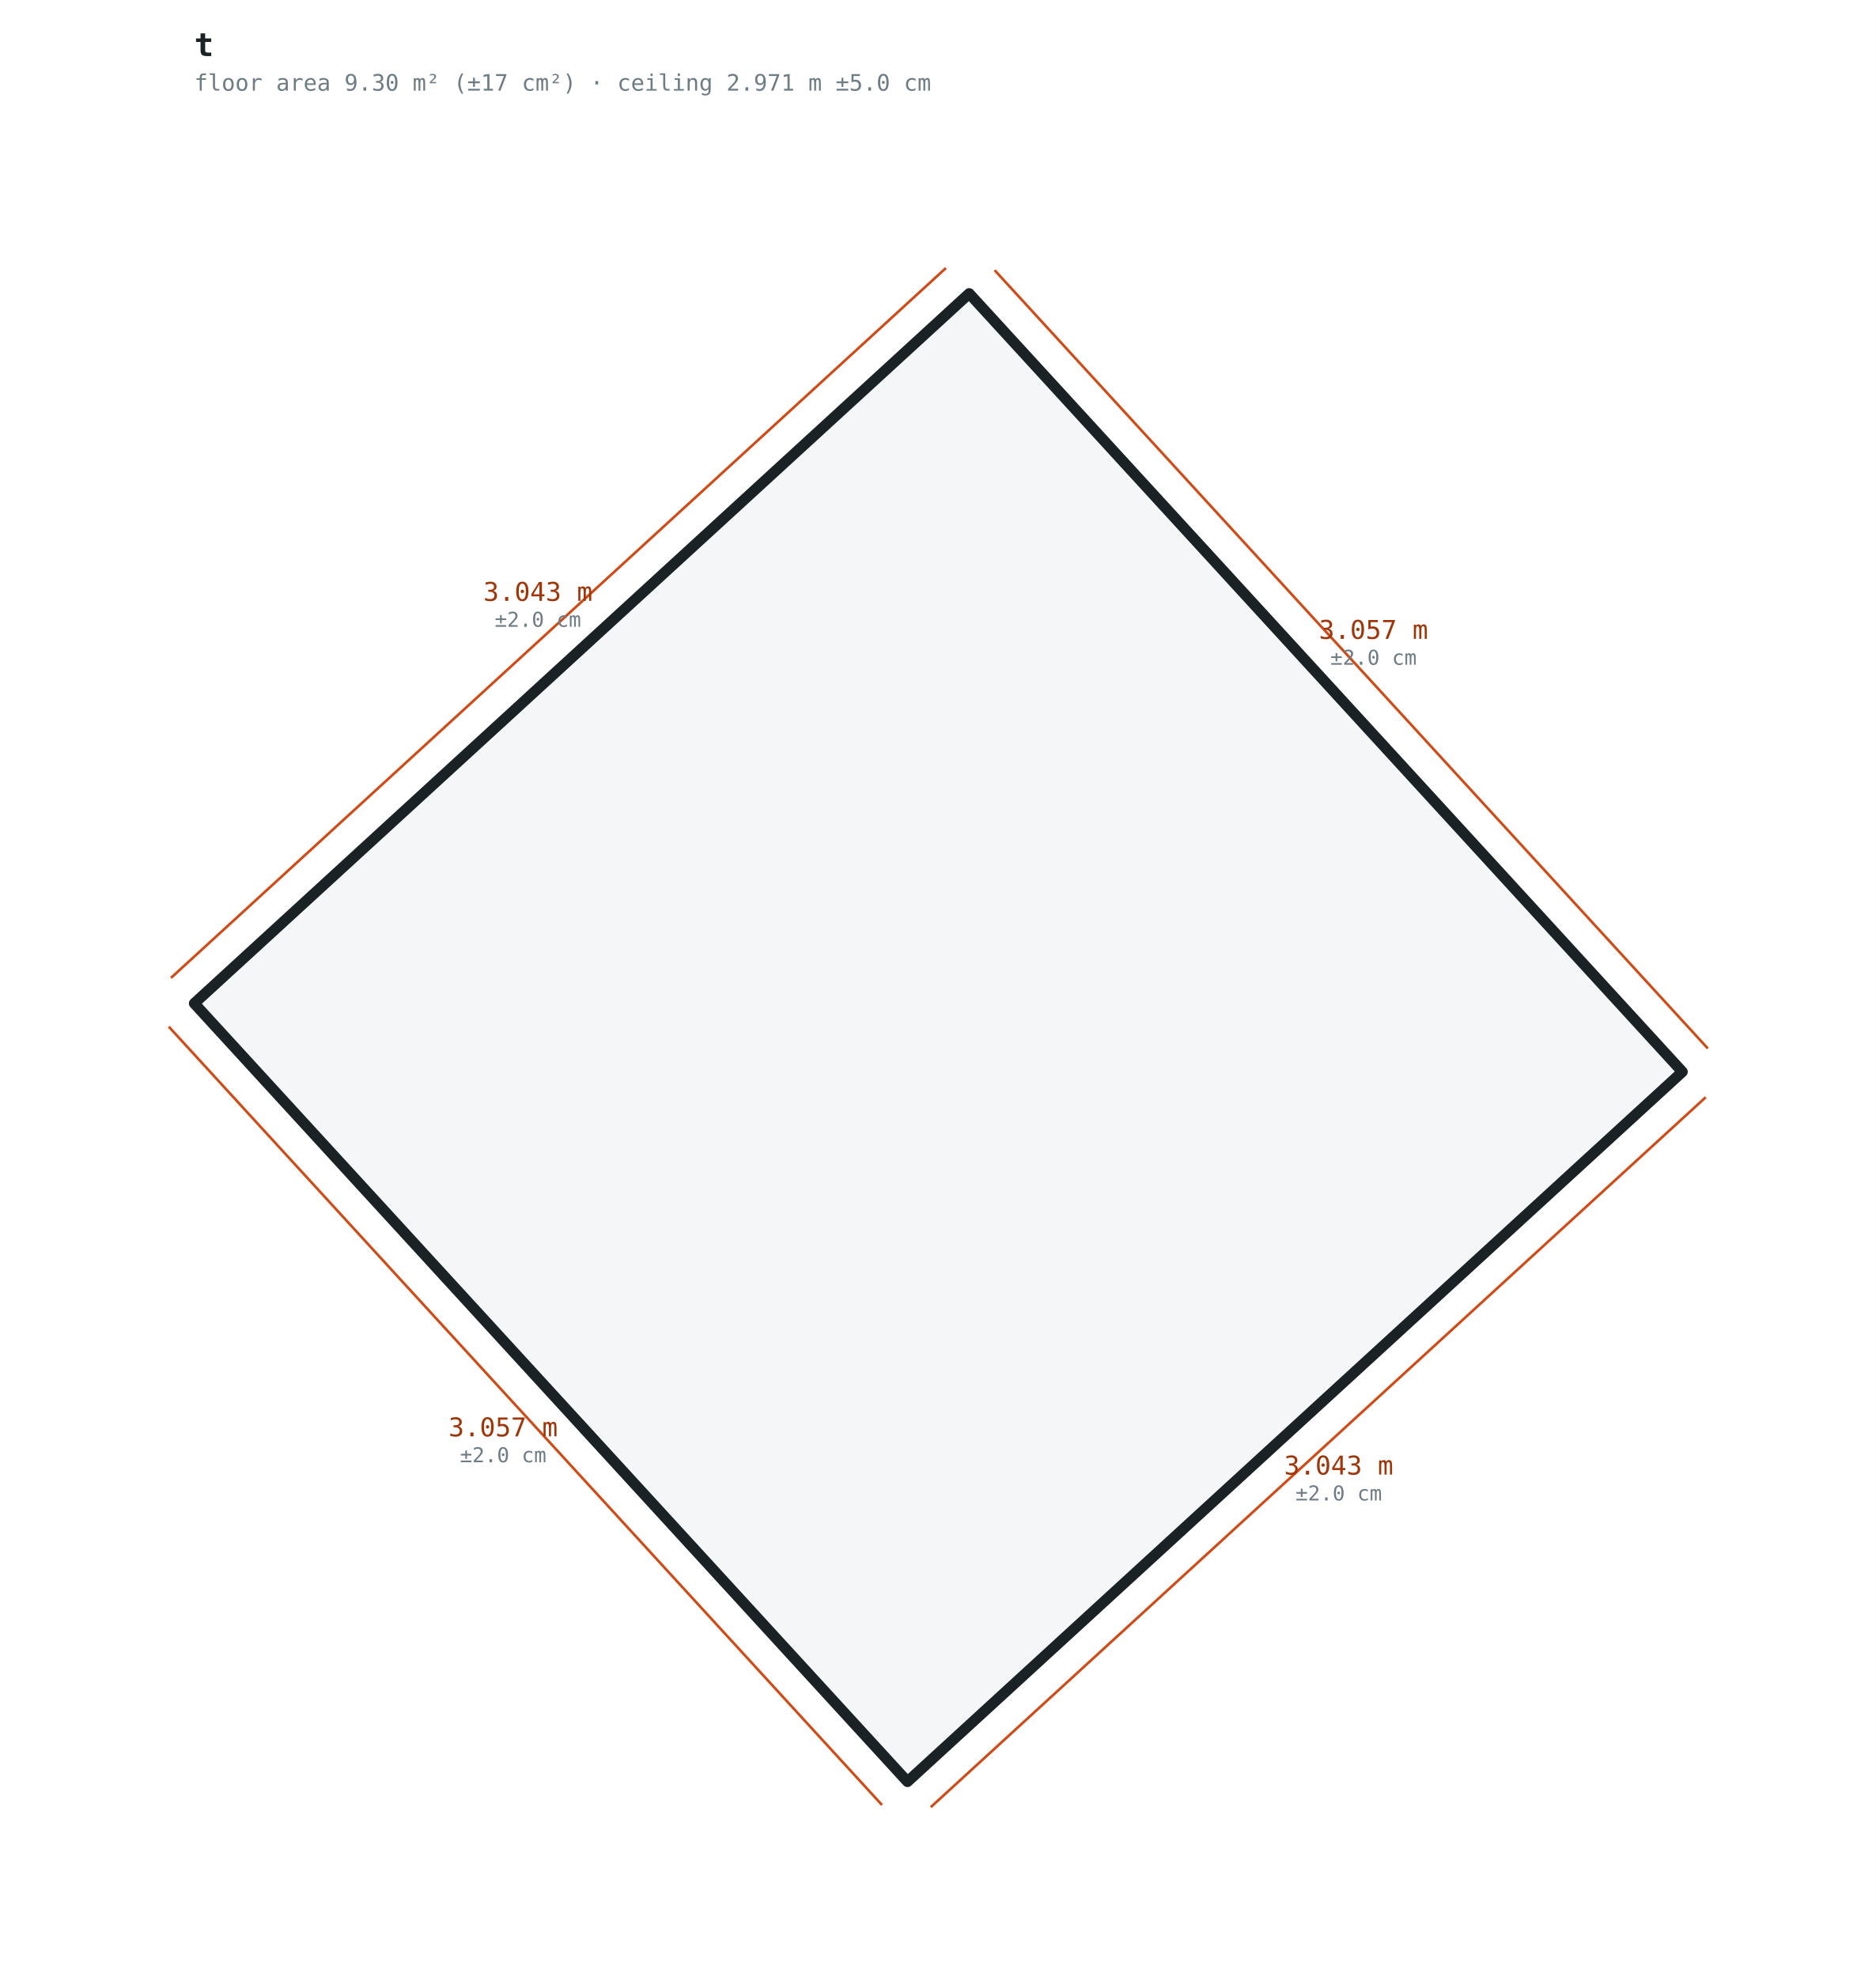
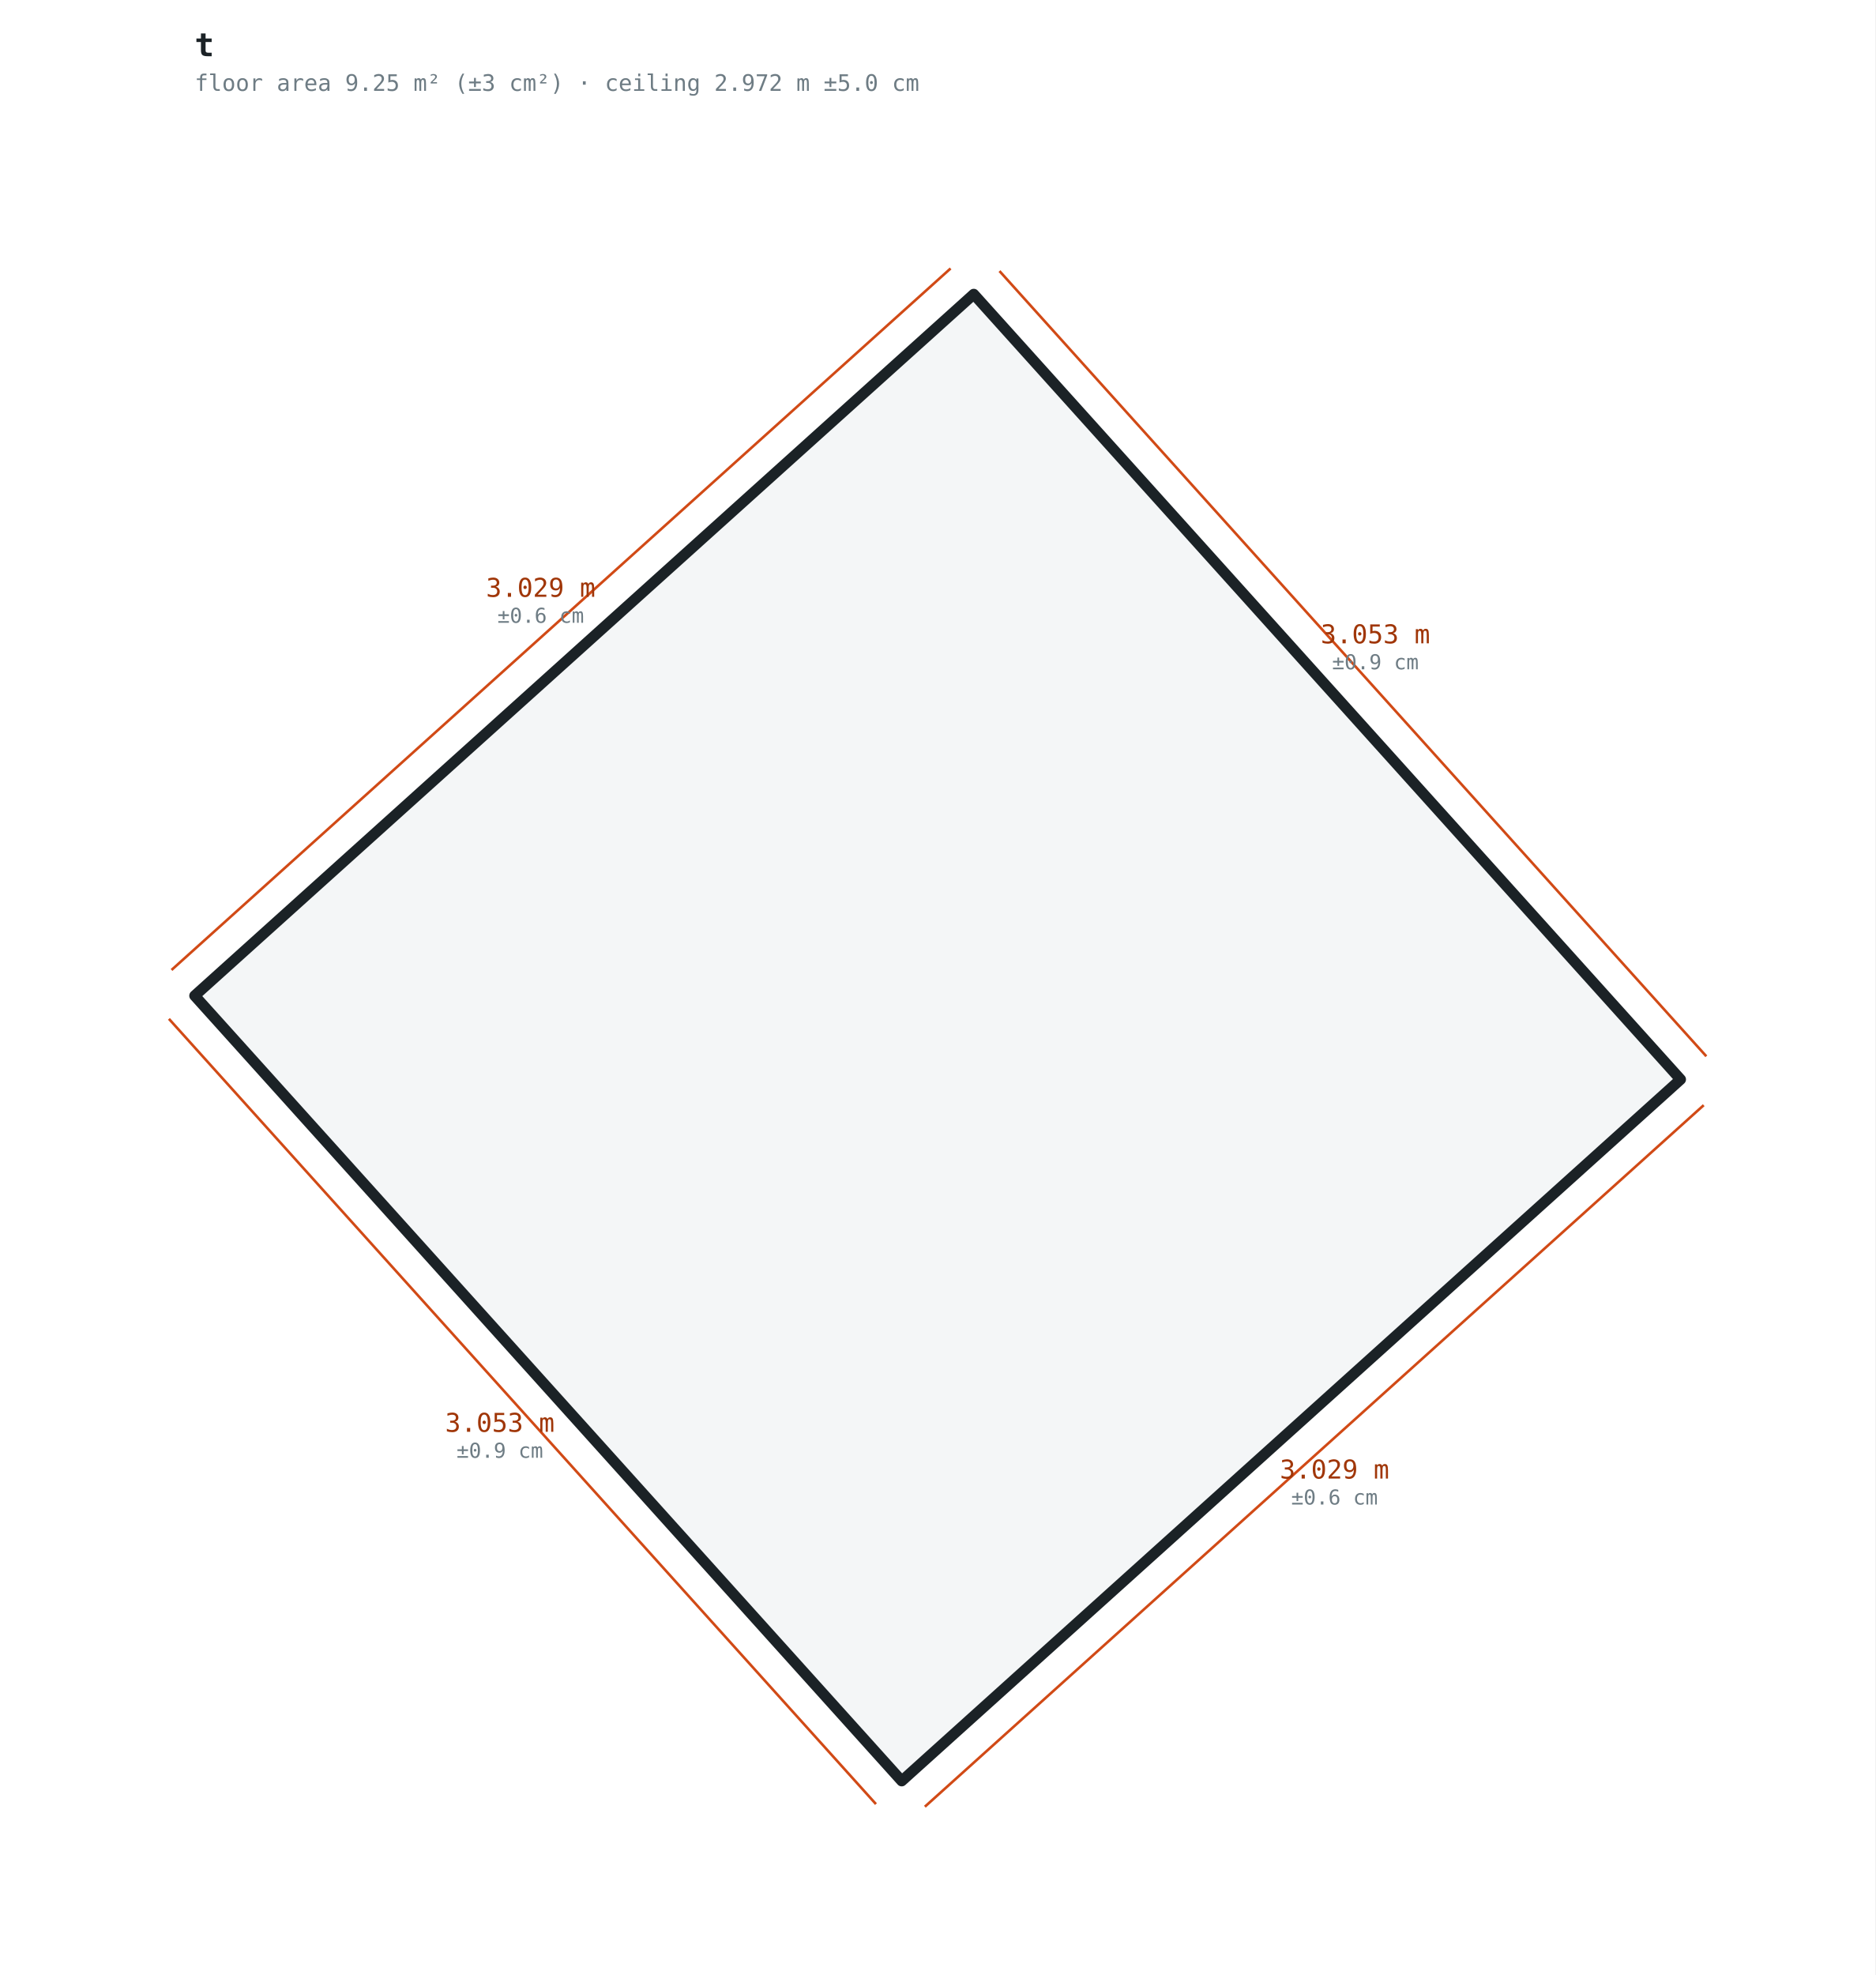
- <svg xmlns="http://www.w3.org/2000/svg" width="869" height="916" viewBox="0 0 869 916">
+ <svg xmlns="http://www.w3.org/2000/svg" width="867" height="913" viewBox="0 0 867 913">
  <style>.wall{fill:#f4f6f7;stroke:#1b2226;stroke-width:5;stroke-linejoin:round}.dim{stroke:#d14a16;stroke-width:1.2}.tick{stroke:#d14a16;stroke-width:1.2}text{font-family:ui-monospace,Menlo,monospace;fill:#1b2226}.d{font-size:12px;fill:#a03608}.ci{font-size:9.5px;fill:#6e7c84}.t{font-size:15px;font-weight:600}.s{font-size:10.5px;fill:#6e7c84}</style>
-   <rect width="869" height="916" fill="#ffffff" />
+   <rect width="867" height="913" fill="#ffffff" />
  <text class="t" x="90" y="26">t</text>
-   <text class="s" x="90" y="42">floor area 9.30 m² (±17 cm²) · ceiling 2.971 m ±5.0 cm</text>
-   <polygon class="wall" points="420.4,825.5 779.4,496.6 449.0,136.0 90.0,464.9" />
-   <line class="dim" x1="420.4" y1="825.5" x2="779.4" y2="496.6" transform="translate(10.8,11.8)" />
-   <text class="d" x="620.2" y="683.2" text-anchor="middle">3.043 m</text>
-   <text class="ci" x="620.2" y="695.2" text-anchor="middle">±2.0 cm</text>
-   <line class="dim" x1="779.4" y1="496.6" x2="449.0" y2="136.0" transform="translate(11.8,-10.8)" />
-   <text class="d" x="636.3" y="296.0" text-anchor="middle">3.057 m</text>
-   <text class="ci" x="636.3" y="308.0" text-anchor="middle">±2.0 cm</text>
-   <line class="dim" x1="449.0" y1="136.0" x2="90.0" y2="464.9" transform="translate(-10.8,-11.8)" />
-   <text class="d" x="249.2" y="278.4" text-anchor="middle">3.043 m</text>
-   <text class="ci" x="249.2" y="290.4" text-anchor="middle">±2.0 cm</text>
-   <line class="dim" x1="90.0" y1="464.9" x2="420.4" y2="825.5" transform="translate(-11.8,10.8)" />
-   <text class="d" x="233.1" y="665.5" text-anchor="middle">3.057 m</text>
-   <text class="ci" x="233.1" y="677.5" text-anchor="middle">±2.0 cm</text>
+   <text class="s" x="90" y="42">floor area 9.25 m² (±3 cm²) · ceiling 2.972 m ±5.0 cm</text>
+   <polygon class="wall" points="416.9,823.3 777.0,499.0 450.2,136.0 90.0,460.3" />
+   <line class="dim" x1="416.9" y1="823.3" x2="777.0" y2="499.0" transform="translate(10.7,11.9)" />
+   <text class="d" x="617.0" y="683.5" text-anchor="middle">3.029 m</text>
+   <text class="ci" x="617.0" y="695.5" text-anchor="middle">±0.6 cm</text>
+   <line class="dim" x1="777.0" y1="499.0" x2="450.2" y2="136.0" transform="translate(11.9,-10.7)" />
+   <text class="d" x="635.9" y="297.4" text-anchor="middle">3.053 m</text>
+   <text class="ci" x="635.9" y="309.4" text-anchor="middle">±0.9 cm</text>
+   <line class="dim" x1="450.2" y1="136.0" x2="90.0" y2="460.3" transform="translate(-10.7,-11.9)" />
+   <text class="d" x="250.0" y="275.9" text-anchor="middle">3.029 m</text>
+   <text class="ci" x="250.0" y="287.9" text-anchor="middle">±0.6 cm</text>
+   <line class="dim" x1="90.0" y1="460.3" x2="416.9" y2="823.3" transform="translate(-11.9,10.7)" />
+   <text class="d" x="231.1" y="661.9" text-anchor="middle">3.053 m</text>
+   <text class="ci" x="231.1" y="673.9" text-anchor="middle">±0.9 cm</text>
</svg>
